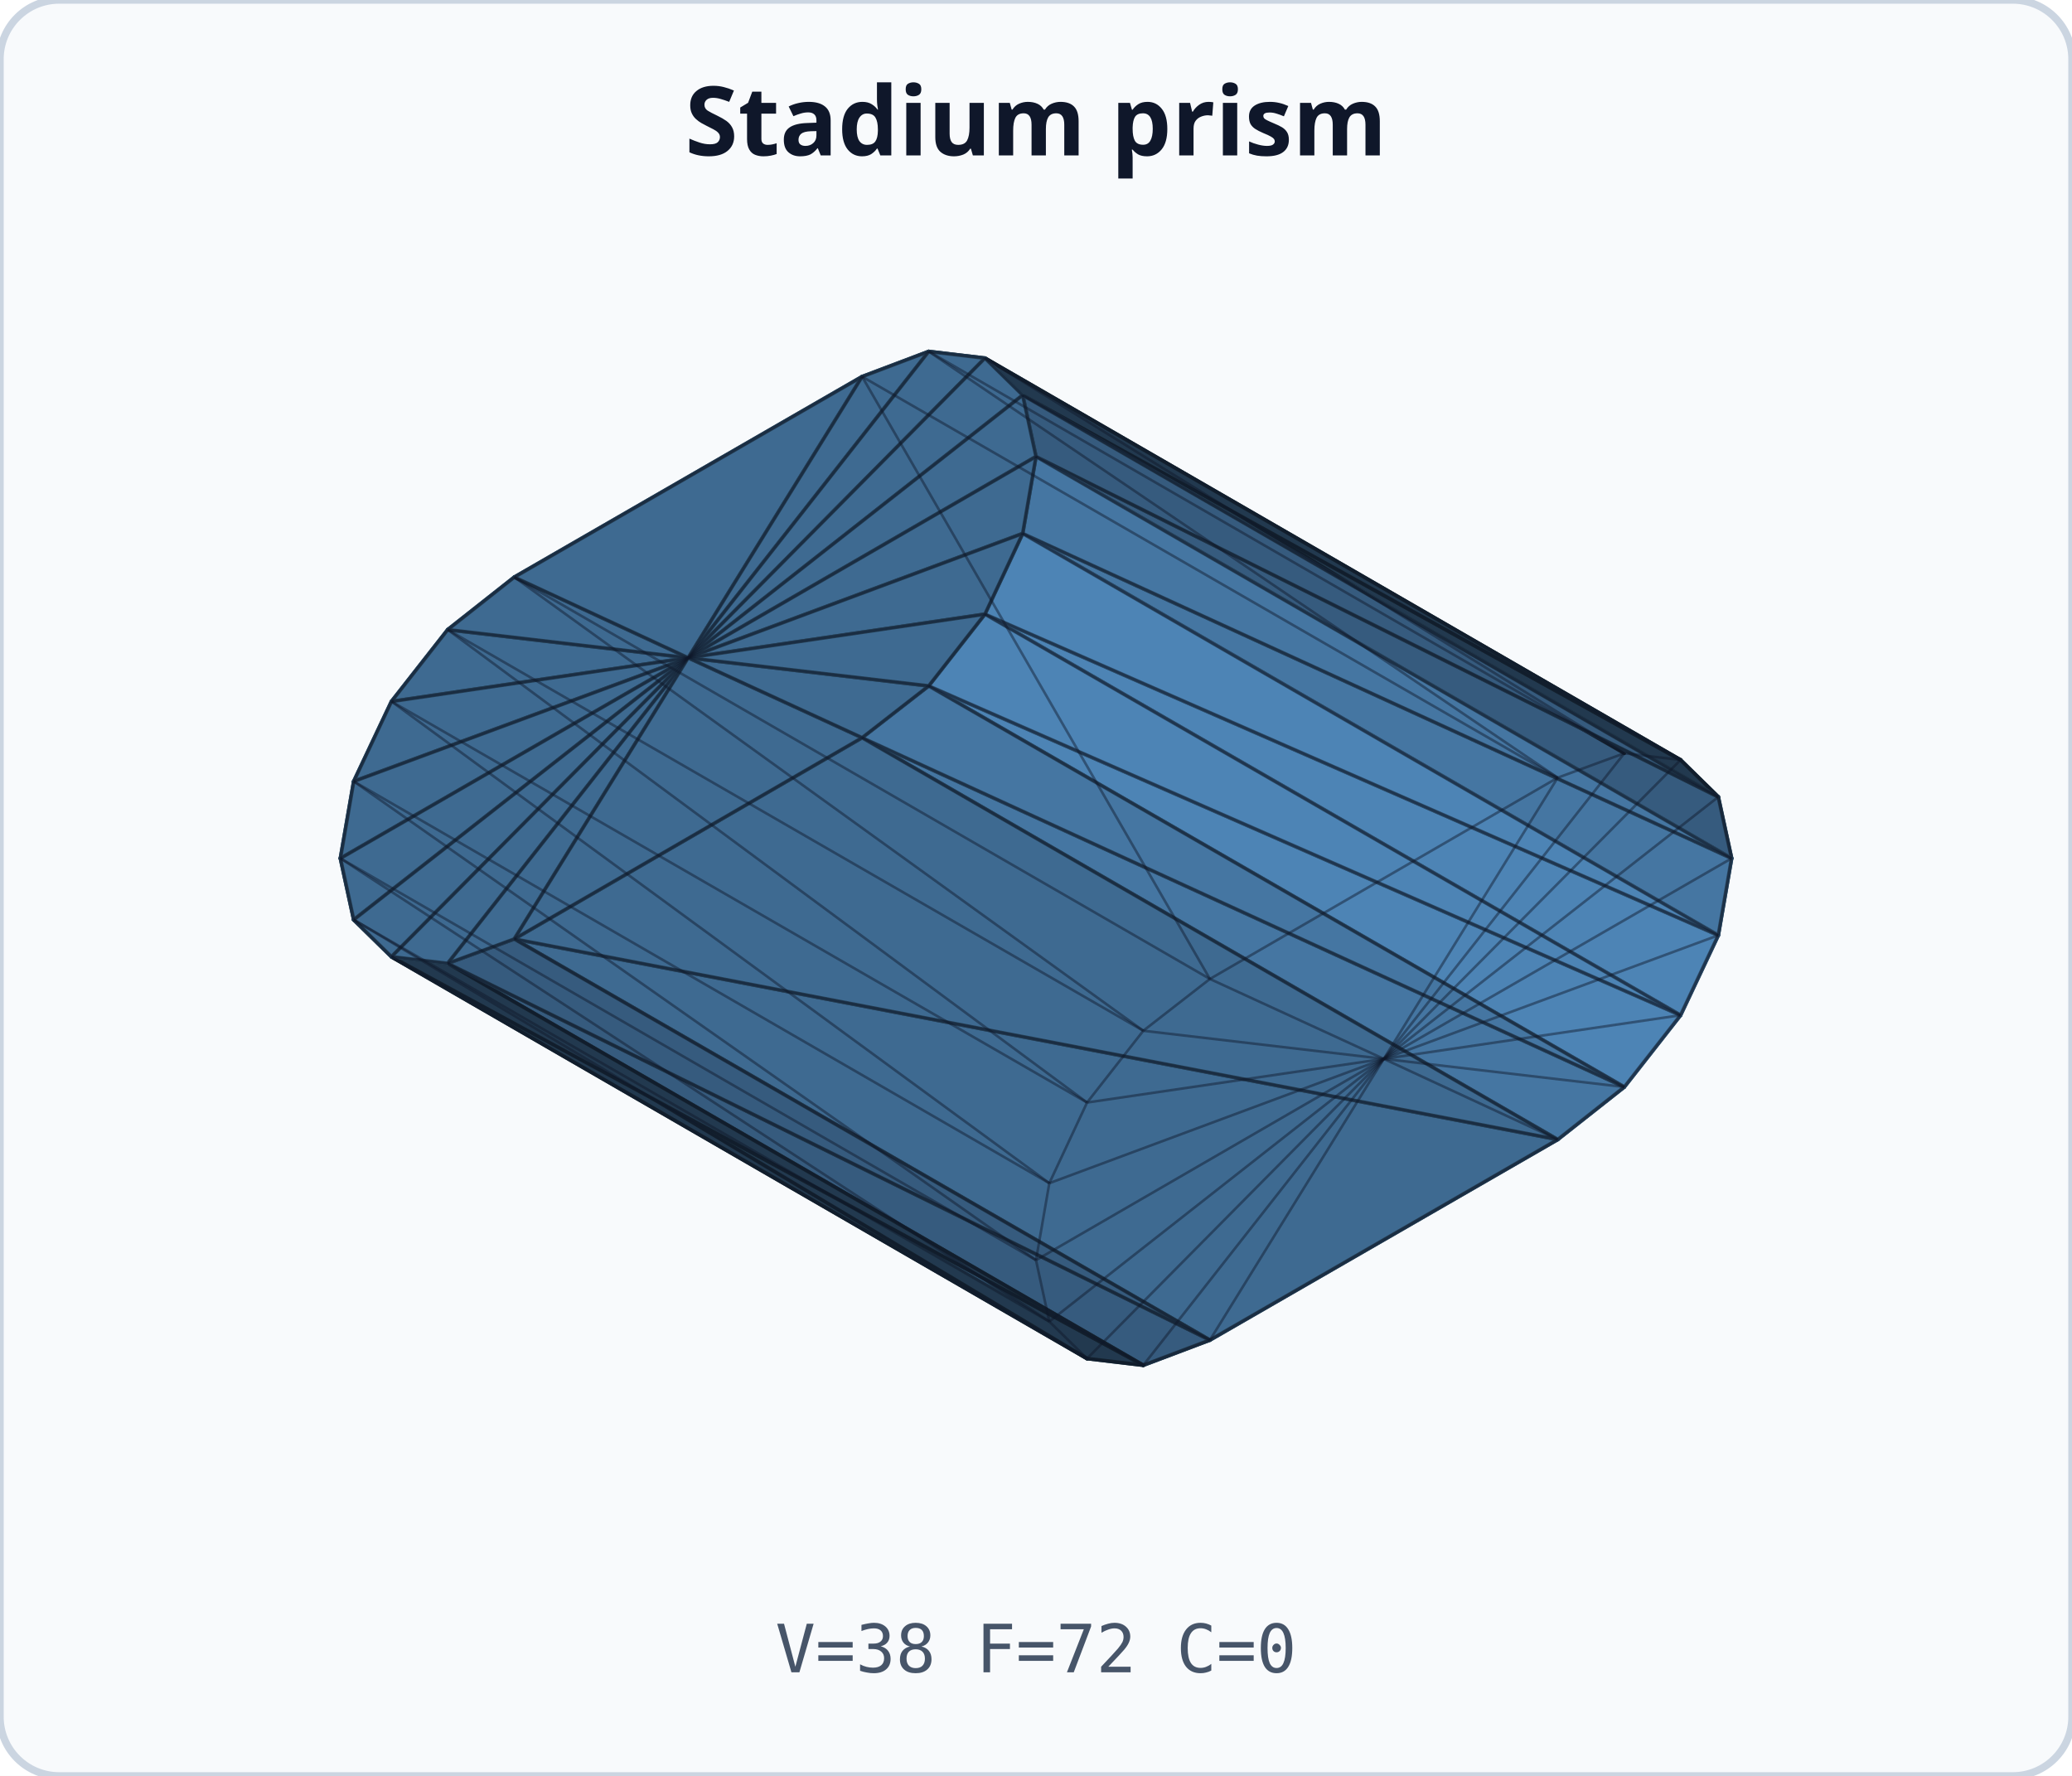
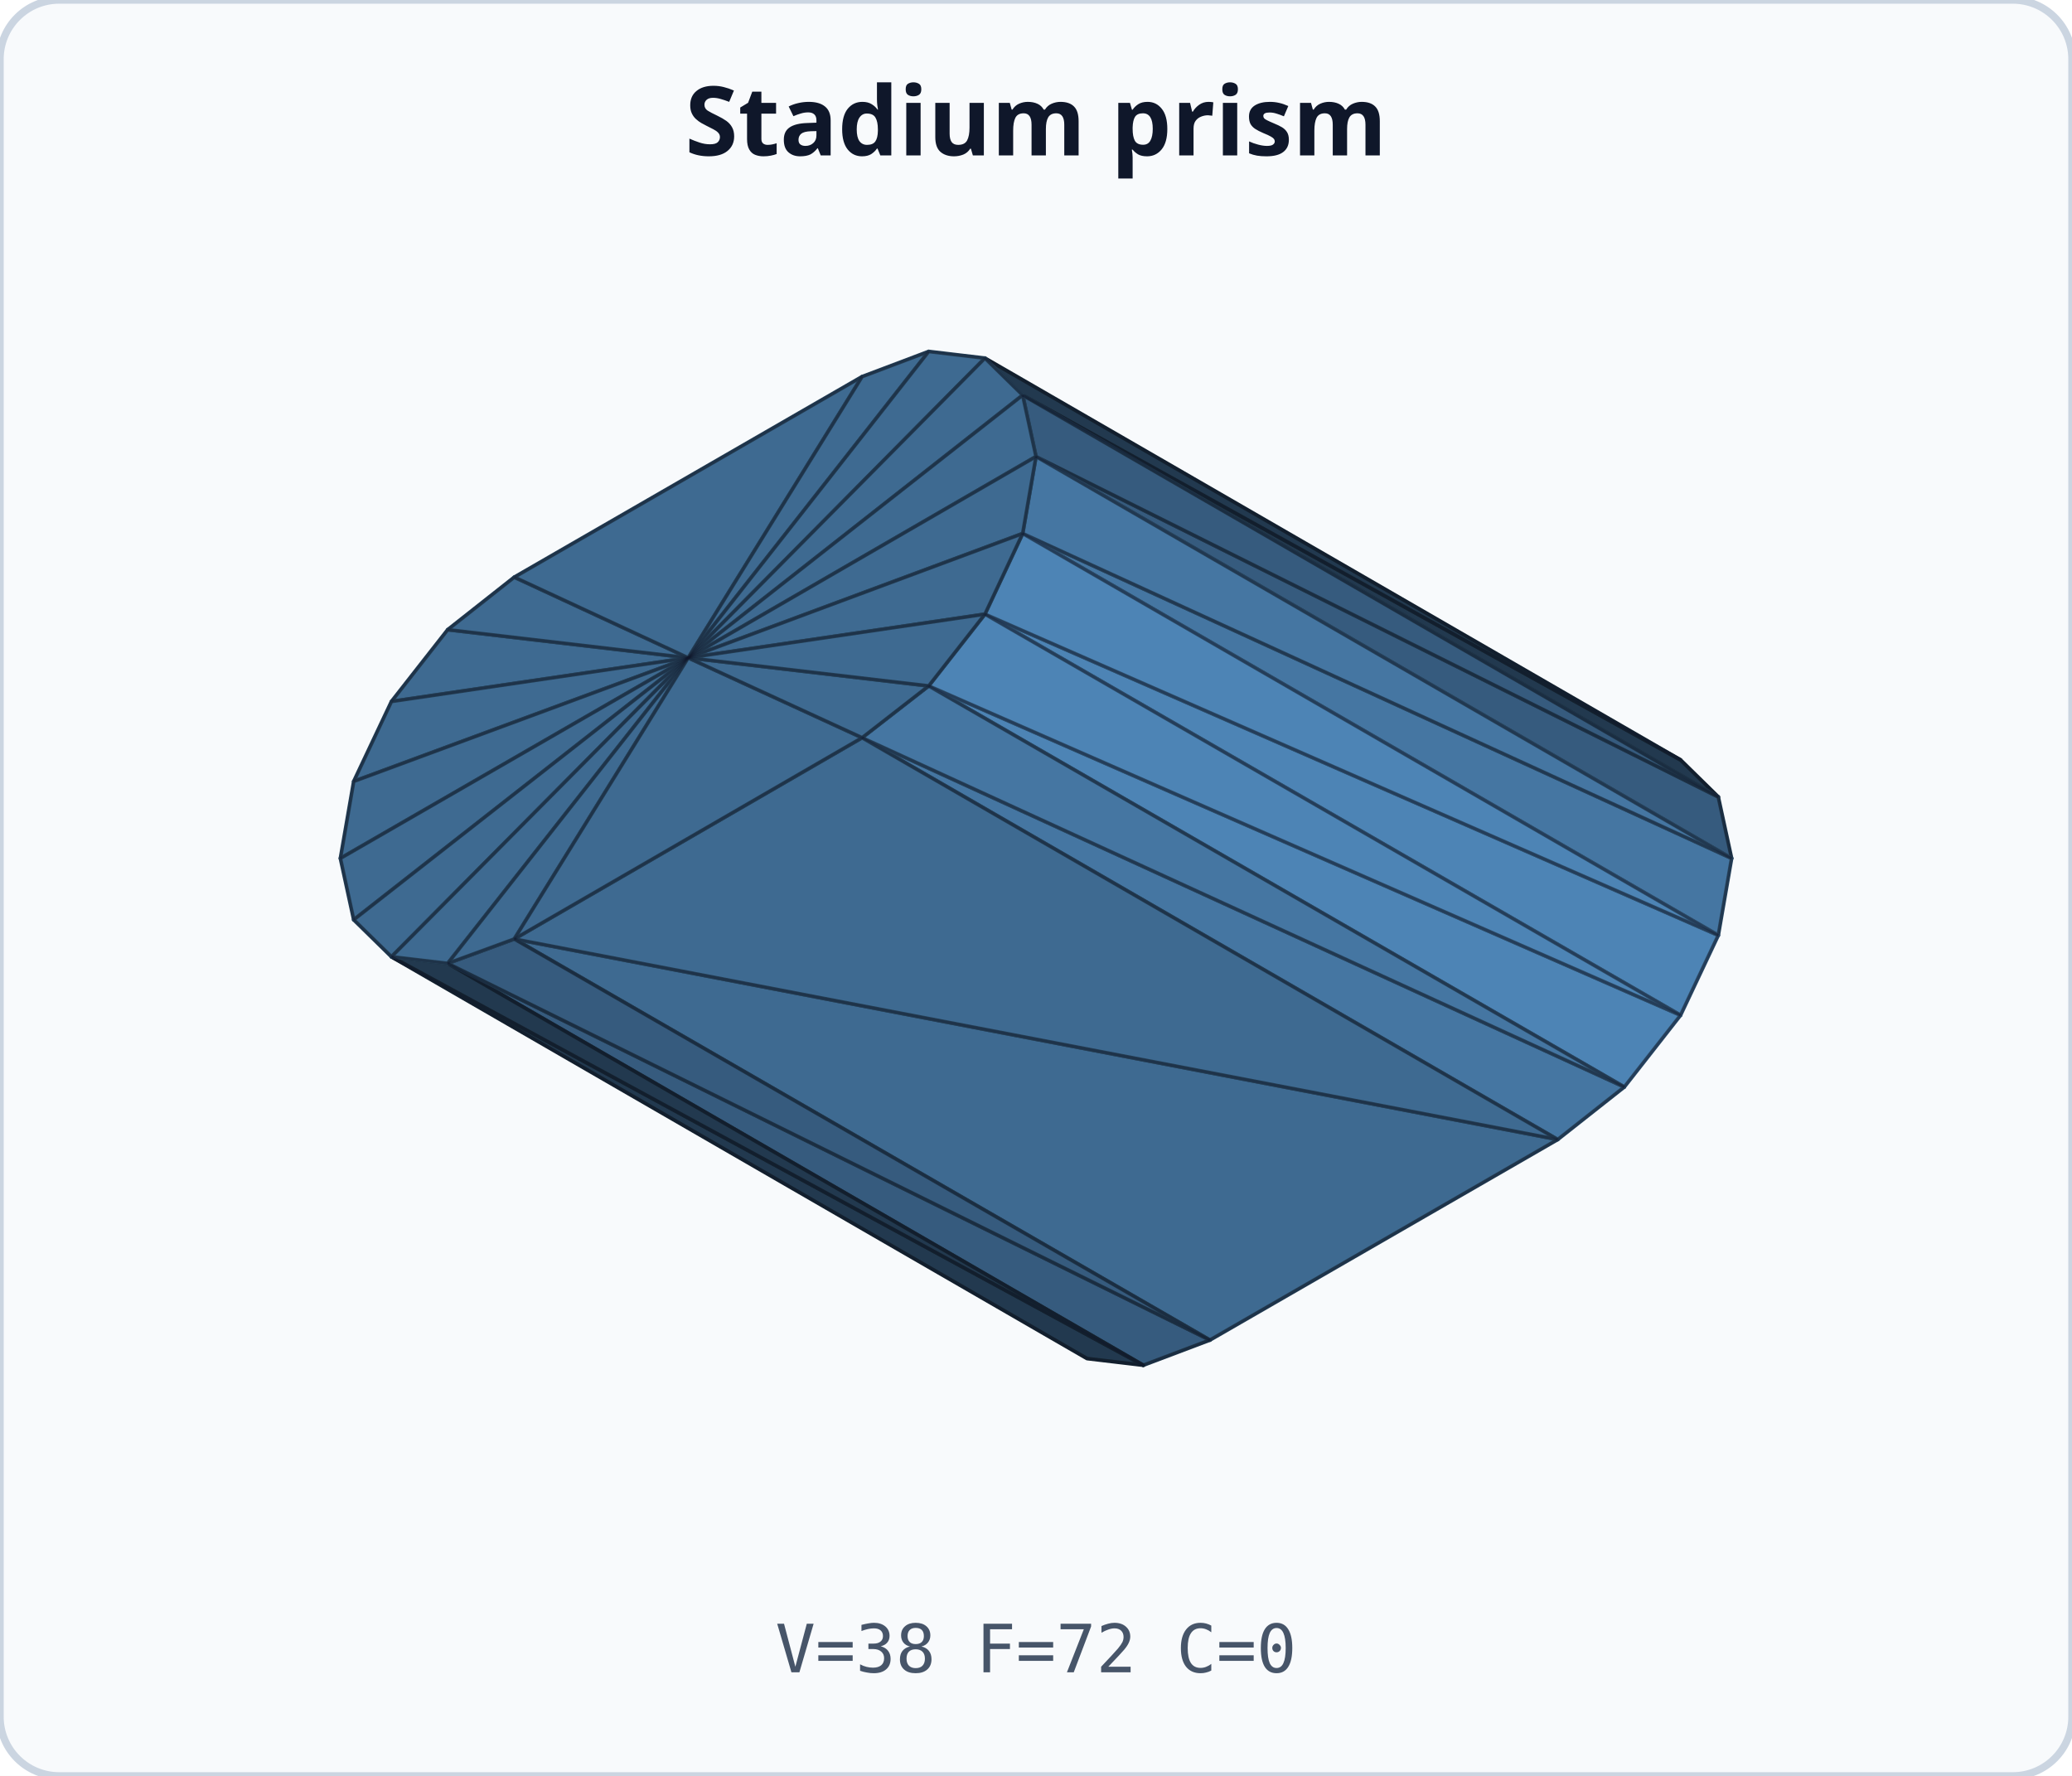
<svg xmlns="http://www.w3.org/2000/svg" width="280" height="240" viewBox="0 0 280 240" role="img" aria-labelledby="panel-title">
  <rect width="100%" height="100%" fill="white" />
  <g>
    <rect x="0.0" y="0.0" width="280.0" height="240.0" rx="8" fill="#f8fafc" stroke="#cbd5e1" />
    <text x="140.0" y="21.0" text-anchor="middle" font-family="sans-serif" font-size="13" font-weight="600" fill="#0f172a">Stadium prism</text>
    <g stroke-linejoin="round">
-       <polygon points="187.0,143.1 141.8,159.9 146.9,149.0" fill="#3e6a91" stroke="#254057" stroke-width="0.5" />
-       <polygon points="187.0,143.1 146.9,149.0 154.5,139.3" fill="#3e6a91" stroke="#254057" stroke-width="0.5" />
-       <polygon points="187.0,143.1 140.0,170.3 141.8,159.9" fill="#3e6a91" stroke="#254057" stroke-width="0.5" />
-       <polygon points="187.0,143.1 154.5,139.3 163.5,132.3" fill="#3e6a91" stroke="#254057" stroke-width="0.5" />
-       <polygon points="187.0,143.1 141.8,178.6 140.0,170.3" fill="#3e6a91" stroke="#254057" stroke-width="0.5" />
-       <polygon points="141.8,159.9 52.9,94.8 146.9,149.0" fill="#4d84b5" stroke="#2e4f6d" stroke-width="0.5" />
-       <polygon points="146.9,149.0 60.5,85.1 154.5,139.3" fill="#4d84b5" stroke="#2e4f6d" stroke-width="0.5" />
-       <polygon points="140.0,170.3 47.8,105.6 141.8,159.9" fill="#4576a2" stroke="#294761" stroke-width="0.5" />
-       <polygon points="187.0,143.1 146.9,183.6 141.8,178.6" fill="#3e6a91" stroke="#254057" stroke-width="0.5" />
-       <polygon points="154.5,139.3 69.5,78.0 163.5,132.3" fill="#4576a2" stroke="#294761" stroke-width="0.5" />
-       <polygon points="187.0,143.1 163.5,132.3 210.5,105.1" fill="#3e6a91" stroke="#254057" stroke-width="0.5" />
-       <polygon points="141.8,178.6 46.0,116.0 140.0,170.3" fill="#365b7e" stroke="#20374b" stroke-width="0.5" />
-       <polygon points="187.0,143.1 154.5,184.5 146.9,183.6" fill="#3e6a91" stroke="#254057" stroke-width="0.5" />
-       <polygon points="187.0,143.1 163.5,181.1 154.5,184.5" fill="#3e6a91" stroke="#254057" stroke-width="0.5" />
-       <polygon points="146.9,183.6 47.8,124.3 141.8,178.6" fill="#22394f" stroke="#14222f" stroke-width="0.5" />
-       <polygon points="187.0,143.1 210.5,105.1 219.5,101.8" fill="#3e6a91" stroke="#254057" stroke-width="0.5" />
-       <polygon points="146.9,149.0 52.9,94.8 60.5,85.1" fill="#4d84b5" stroke="#2e4f6d" stroke-width="0.5" />
-       <polygon points="141.8,159.9 47.8,105.6 52.9,94.8" fill="#4d84b5" stroke="#2e4f6d" stroke-width="0.5" />
-       <polygon points="154.5,139.3 60.5,85.1 69.5,78.0" fill="#4576a2" stroke="#294761" stroke-width="0.5" />
-       <polygon points="187.0,143.1 219.5,101.8 227.1,102.7" fill="#3e6a91" stroke="#254057" stroke-width="0.5" />
      <polygon points="154.5,184.5 52.9,129.3 146.9,183.6" fill="#22394f" stroke="#14222f" stroke-width="0.5" />
-       <polygon points="140.0,170.3 46.0,116.0 47.8,105.6" fill="#4576a2" stroke="#294761" stroke-width="0.5" />
-       <polygon points="163.5,132.3 116.5,50.9 210.5,105.1" fill="#3e6a91" stroke="#254057" stroke-width="0.5" />
-       <polygon points="187.0,143.1 210.5,154.0 163.5,181.1" fill="#3e6a91" stroke="#254057" stroke-width="0.5" />
-       <polygon points="187.0,143.1 227.1,102.7 232.2,107.7" fill="#3e6a91" stroke="#254057" stroke-width="0.5" />
-       <polygon points="141.8,178.6 47.8,124.3 46.0,116.0" fill="#365b7e" stroke="#20374b" stroke-width="0.5" />
      <polygon points="163.5,181.1 60.5,130.2 154.5,184.5" fill="#365b7e" stroke="#20374b" stroke-width="0.5" />
-       <polygon points="187.0,143.1 232.2,107.7 234.0,116.0" fill="#3e6a91" stroke="#254057" stroke-width="0.5" />
-       <polygon points="163.5,132.3 69.5,78.0 116.5,50.9" fill="#3e6a91" stroke="#254057" stroke-width="0.5" />
-       <polygon points="187.0,143.1 234.0,116.0 232.2,126.4" fill="#3e6a91" stroke="#254057" stroke-width="0.5" />
-       <polygon points="187.0,143.1 219.5,146.9 210.5,154.0" fill="#3e6a91" stroke="#254057" stroke-width="0.5" />
-       <polygon points="146.9,183.6 52.9,129.3 47.8,124.3" fill="#22394f" stroke="#14222f" stroke-width="0.5" />
-       <polygon points="187.0,143.1 232.2,126.4 227.1,137.2" fill="#3e6a91" stroke="#254057" stroke-width="0.5" />
-       <polygon points="187.0,143.1 227.1,137.2 219.5,146.9" fill="#3e6a91" stroke="#254057" stroke-width="0.5" />
-       <polygon points="210.5,105.1 125.5,47.5 219.5,101.8" fill="#365b7e" stroke="#20374b" stroke-width="0.5" />
      <polygon points="210.5,154.0 69.5,126.9 163.5,181.1" fill="#3e6a91" stroke="#254057" stroke-width="0.5" />
      <polygon points="154.5,184.5 60.5,130.2 52.9,129.3" fill="#22394f" stroke="#14222f" stroke-width="0.5" />
-       <polygon points="219.5,101.8 133.1,48.4 227.1,102.7" fill="#22394f" stroke="#14222f" stroke-width="0.5" />
      <polygon points="93.0,88.9 60.5,85.1 52.9,94.8" fill="#3e6a91" stroke="#254057" stroke-width="0.5" />
      <polygon points="93.0,88.9 52.9,94.8 47.8,105.6" fill="#3e6a91" stroke="#254057" stroke-width="0.5" />
      <polygon points="163.5,181.1 69.5,126.9 60.5,130.2" fill="#365b7e" stroke="#20374b" stroke-width="0.5" />
      <polygon points="93.0,88.9 69.5,78.0 60.5,85.1" fill="#3e6a91" stroke="#254057" stroke-width="0.5" />
      <polygon points="93.0,88.9 47.8,105.6 46.0,116.0" fill="#3e6a91" stroke="#254057" stroke-width="0.5" />
      <polygon points="227.1,102.7 138.2,53.4 232.2,107.7" fill="#22394f" stroke="#14222f" stroke-width="0.5" />
-       <polygon points="210.5,105.1 116.5,50.9 125.5,47.5" fill="#365b7e" stroke="#20374b" stroke-width="0.5" />
      <polygon points="93.0,88.9 46.0,116.0 47.8,124.3" fill="#3e6a91" stroke="#254057" stroke-width="0.5" />
      <polygon points="93.0,88.9 47.8,124.3 52.9,129.3" fill="#3e6a91" stroke="#254057" stroke-width="0.5" />
      <polygon points="232.2,107.7 140.0,61.7 234.0,116.0" fill="#365b7e" stroke="#20374b" stroke-width="0.5" />
-       <polygon points="219.5,101.8 125.5,47.5 133.1,48.4" fill="#22394f" stroke="#14222f" stroke-width="0.5" />
      <polygon points="93.0,88.9 116.5,50.9 69.5,78.0" fill="#3e6a91" stroke="#254057" stroke-width="0.5" />
      <polygon points="219.5,146.9 116.5,99.7 210.5,154.0" fill="#4576a2" stroke="#294761" stroke-width="0.5" />
      <polygon points="93.0,88.9 52.9,129.3 60.5,130.2" fill="#3e6a91" stroke="#254057" stroke-width="0.5" />
      <polygon points="234.0,116.0 138.2,72.1 232.2,126.4" fill="#4576a2" stroke="#294761" stroke-width="0.5" />
      <polygon points="227.1,137.2 125.5,92.7 219.5,146.9" fill="#4d84b5" stroke="#2e4f6d" stroke-width="0.5" />
      <polygon points="232.2,126.4 133.1,83.0 227.1,137.2" fill="#4d84b5" stroke="#2e4f6d" stroke-width="0.5" />
      <polygon points="227.1,102.7 133.1,48.4 138.2,53.4" fill="#22394f" stroke="#14222f" stroke-width="0.5" />
      <polygon points="93.0,88.9 60.5,130.2 69.5,126.9" fill="#3e6a91" stroke="#254057" stroke-width="0.5" />
      <polygon points="210.5,154.0 116.5,99.7 69.5,126.9" fill="#3e6a91" stroke="#254057" stroke-width="0.5" />
      <polygon points="93.0,88.9 125.5,47.5 116.5,50.9" fill="#3e6a91" stroke="#254057" stroke-width="0.5" />
      <polygon points="232.2,107.7 138.2,53.4 140.0,61.7" fill="#365b7e" stroke="#20374b" stroke-width="0.5" />
      <polygon points="93.0,88.9 133.1,48.4 125.5,47.5" fill="#3e6a91" stroke="#254057" stroke-width="0.5" />
      <polygon points="93.0,88.9 69.5,126.9 116.5,99.7" fill="#3e6a91" stroke="#254057" stroke-width="0.5" />
      <polygon points="234.0,116.0 140.0,61.7 138.2,72.1" fill="#4576a2" stroke="#294761" stroke-width="0.5" />
      <polygon points="93.0,88.9 138.2,53.4 133.1,48.4" fill="#3e6a91" stroke="#254057" stroke-width="0.5" />
      <polygon points="219.5,146.9 125.5,92.7 116.5,99.7" fill="#4576a2" stroke="#294761" stroke-width="0.5" />
      <polygon points="232.2,126.4 138.2,72.1 133.1,83.0" fill="#4d84b5" stroke="#2e4f6d" stroke-width="0.5" />
      <polygon points="227.1,137.2 133.1,83.0 125.5,92.7" fill="#4d84b5" stroke="#2e4f6d" stroke-width="0.5" />
      <polygon points="93.0,88.9 140.0,61.7 138.2,53.4" fill="#3e6a91" stroke="#254057" stroke-width="0.5" />
      <polygon points="93.0,88.9 138.2,72.1 140.0,61.7" fill="#3e6a91" stroke="#254057" stroke-width="0.5" />
      <polygon points="93.0,88.9 116.5,99.7 125.5,92.7" fill="#3e6a91" stroke="#254057" stroke-width="0.5" />
      <polygon points="93.0,88.9 133.1,83.0 138.2,72.1" fill="#3e6a91" stroke="#254057" stroke-width="0.5" />
      <polygon points="93.0,88.9 125.5,92.7 133.1,83.0" fill="#3e6a91" stroke="#254057" stroke-width="0.5" />
    </g>
-     <g stroke="#0f172a" stroke-width="0.35" stroke-opacity="0.45">
-       <line x1="210.5" y1="105.1" x2="116.5" y2="50.9" />
-       <line x1="210.5" y1="105.1" x2="219.5" y2="101.8" />
-       <line x1="210.5" y1="105.1" x2="125.5" y2="47.5" />
-       <line x1="210.5" y1="105.1" x2="163.5" y2="132.3" />
-       <line x1="210.5" y1="105.1" x2="187.0" y2="143.1" />
+     <g stroke="#0f172a" stroke-width="0.35" stroke-opacity="0.30">
      <line x1="116.5" y1="50.9" x2="125.5" y2="47.5" />
-       <line x1="116.5" y1="50.9" x2="163.5" y2="132.3" />
      <line x1="116.5" y1="50.9" x2="69.5" y2="78.0" />
      <line x1="116.5" y1="50.9" x2="93.0" y2="88.9" />
-       <line x1="219.5" y1="101.8" x2="125.5" y2="47.5" />
-       <line x1="219.5" y1="101.8" x2="227.1" y2="102.7" />
-       <line x1="219.5" y1="101.8" x2="133.1" y2="48.4" />
-       <line x1="219.5" y1="101.8" x2="187.0" y2="143.1" />
      <line x1="125.5" y1="47.5" x2="133.1" y2="48.4" />
      <line x1="125.5" y1="47.5" x2="93.0" y2="88.9" />
      <line x1="227.1" y1="102.7" x2="133.1" y2="48.4" />
      <line x1="227.1" y1="102.7" x2="232.2" y2="107.7" />
      <line x1="227.1" y1="102.7" x2="138.2" y2="53.4" />
-       <line x1="227.1" y1="102.7" x2="187.0" y2="143.1" />
      <line x1="133.1" y1="48.4" x2="138.2" y2="53.4" />
      <line x1="133.1" y1="48.4" x2="93.0" y2="88.9" />
      <line x1="232.2" y1="107.7" x2="138.2" y2="53.4" />
      <line x1="232.2" y1="107.7" x2="234.0" y2="116.0" />
      <line x1="232.2" y1="107.7" x2="140.0" y2="61.7" />
-       <line x1="232.2" y1="107.7" x2="187.0" y2="143.1" />
      <line x1="138.2" y1="53.4" x2="140.0" y2="61.7" />
      <line x1="138.2" y1="53.4" x2="93.0" y2="88.9" />
      <line x1="234.0" y1="116.0" x2="140.0" y2="61.7" />
      <line x1="234.0" y1="116.0" x2="232.2" y2="126.4" />
      <line x1="234.0" y1="116.0" x2="138.2" y2="72.1" />
-       <line x1="234.0" y1="116.0" x2="187.0" y2="143.1" />
      <line x1="140.0" y1="61.7" x2="138.2" y2="72.1" />
      <line x1="140.0" y1="61.7" x2="93.0" y2="88.9" />
      <line x1="232.2" y1="126.4" x2="138.2" y2="72.1" />
      <line x1="232.2" y1="126.4" x2="227.1" y2="137.2" />
      <line x1="232.2" y1="126.4" x2="133.1" y2="83.0" />
-       <line x1="232.2" y1="126.4" x2="187.0" y2="143.1" />
      <line x1="138.2" y1="72.1" x2="133.1" y2="83.0" />
      <line x1="138.2" y1="72.1" x2="93.0" y2="88.9" />
      <line x1="227.1" y1="137.2" x2="133.1" y2="83.0" />
      <line x1="227.1" y1="137.2" x2="219.5" y2="146.9" />
      <line x1="227.1" y1="137.2" x2="125.5" y2="92.7" />
-       <line x1="227.1" y1="137.2" x2="187.0" y2="143.1" />
      <line x1="133.1" y1="83.0" x2="125.5" y2="92.7" />
      <line x1="133.1" y1="83.0" x2="93.0" y2="88.9" />
      <line x1="219.5" y1="146.9" x2="125.5" y2="92.7" />
      <line x1="219.5" y1="146.9" x2="210.5" y2="154.0" />
      <line x1="219.5" y1="146.9" x2="116.5" y2="99.7" />
-       <line x1="219.5" y1="146.9" x2="187.0" y2="143.1" />
      <line x1="125.5" y1="92.7" x2="116.5" y2="99.7" />
      <line x1="125.5" y1="92.7" x2="93.0" y2="88.9" />
      <line x1="210.5" y1="154.0" x2="116.5" y2="99.7" />
      <line x1="210.5" y1="154.0" x2="163.5" y2="181.1" />
      <line x1="210.5" y1="154.0" x2="69.5" y2="126.9" />
-       <line x1="210.5" y1="154.0" x2="187.0" y2="143.1" />
      <line x1="116.5" y1="99.7" x2="69.5" y2="126.9" />
      <line x1="116.5" y1="99.7" x2="93.0" y2="88.9" />
      <line x1="163.5" y1="181.1" x2="69.5" y2="126.9" />
      <line x1="163.5" y1="181.1" x2="154.5" y2="184.5" />
      <line x1="163.5" y1="181.1" x2="60.5" y2="130.2" />
-       <line x1="163.5" y1="181.1" x2="187.0" y2="143.1" />
      <line x1="69.5" y1="126.9" x2="60.5" y2="130.2" />
      <line x1="69.5" y1="126.9" x2="93.0" y2="88.9" />
      <line x1="154.5" y1="184.5" x2="60.5" y2="130.2" />
      <line x1="154.5" y1="184.5" x2="146.9" y2="183.6" />
      <line x1="154.5" y1="184.5" x2="52.9" y2="129.3" />
-       <line x1="154.5" y1="184.5" x2="187.0" y2="143.1" />
      <line x1="60.5" y1="130.2" x2="52.9" y2="129.3" />
      <line x1="60.5" y1="130.2" x2="93.0" y2="88.9" />
      <line x1="146.9" y1="183.6" x2="52.9" y2="129.3" />
-       <line x1="146.9" y1="183.6" x2="141.8" y2="178.6" />
-       <line x1="146.9" y1="183.6" x2="47.8" y2="124.3" />
-       <line x1="146.9" y1="183.6" x2="187.0" y2="143.1" />
      <line x1="52.9" y1="129.3" x2="47.8" y2="124.3" />
      <line x1="52.9" y1="129.3" x2="93.0" y2="88.9" />
-       <line x1="141.8" y1="178.6" x2="47.8" y2="124.3" />
-       <line x1="141.8" y1="178.6" x2="140.0" y2="170.3" />
-       <line x1="141.8" y1="178.6" x2="46.0" y2="116.0" />
-       <line x1="141.8" y1="178.6" x2="187.0" y2="143.1" />
      <line x1="47.8" y1="124.3" x2="46.0" y2="116.0" />
      <line x1="47.8" y1="124.3" x2="93.0" y2="88.9" />
-       <line x1="140.0" y1="170.3" x2="46.0" y2="116.0" />
-       <line x1="140.0" y1="170.3" x2="141.8" y2="159.9" />
-       <line x1="140.0" y1="170.3" x2="47.8" y2="105.6" />
-       <line x1="140.0" y1="170.3" x2="187.0" y2="143.1" />
      <line x1="46.0" y1="116.0" x2="47.8" y2="105.6" />
      <line x1="46.0" y1="116.0" x2="93.0" y2="88.9" />
-       <line x1="141.8" y1="159.9" x2="47.8" y2="105.6" />
-       <line x1="141.8" y1="159.9" x2="146.9" y2="149.0" />
-       <line x1="141.8" y1="159.9" x2="52.9" y2="94.8" />
-       <line x1="141.8" y1="159.9" x2="187.0" y2="143.1" />
      <line x1="47.8" y1="105.6" x2="52.9" y2="94.8" />
      <line x1="47.8" y1="105.6" x2="93.0" y2="88.9" />
-       <line x1="146.9" y1="149.0" x2="52.9" y2="94.8" />
-       <line x1="146.9" y1="149.0" x2="154.5" y2="139.3" />
-       <line x1="146.9" y1="149.0" x2="60.5" y2="85.1" />
-       <line x1="146.9" y1="149.0" x2="187.0" y2="143.1" />
      <line x1="52.9" y1="94.8" x2="60.5" y2="85.1" />
      <line x1="52.9" y1="94.8" x2="93.0" y2="88.9" />
-       <line x1="154.5" y1="139.3" x2="60.5" y2="85.1" />
-       <line x1="154.5" y1="139.3" x2="163.5" y2="132.3" />
-       <line x1="154.5" y1="139.3" x2="69.5" y2="78.0" />
-       <line x1="154.5" y1="139.3" x2="187.0" y2="143.1" />
      <line x1="60.5" y1="85.1" x2="69.5" y2="78.0" />
      <line x1="60.5" y1="85.1" x2="93.0" y2="88.9" />
-       <line x1="163.5" y1="132.3" x2="69.5" y2="78.0" />
-       <line x1="163.5" y1="132.3" x2="187.0" y2="143.1" />
      <line x1="69.5" y1="78.0" x2="93.0" y2="88.9" />
    </g>
    <text x="140.0" y="226.0" text-anchor="middle" font-family="monospace" font-size="9" fill="#475569">V=38 F=72 C=0</text>
  </g>
</svg>
